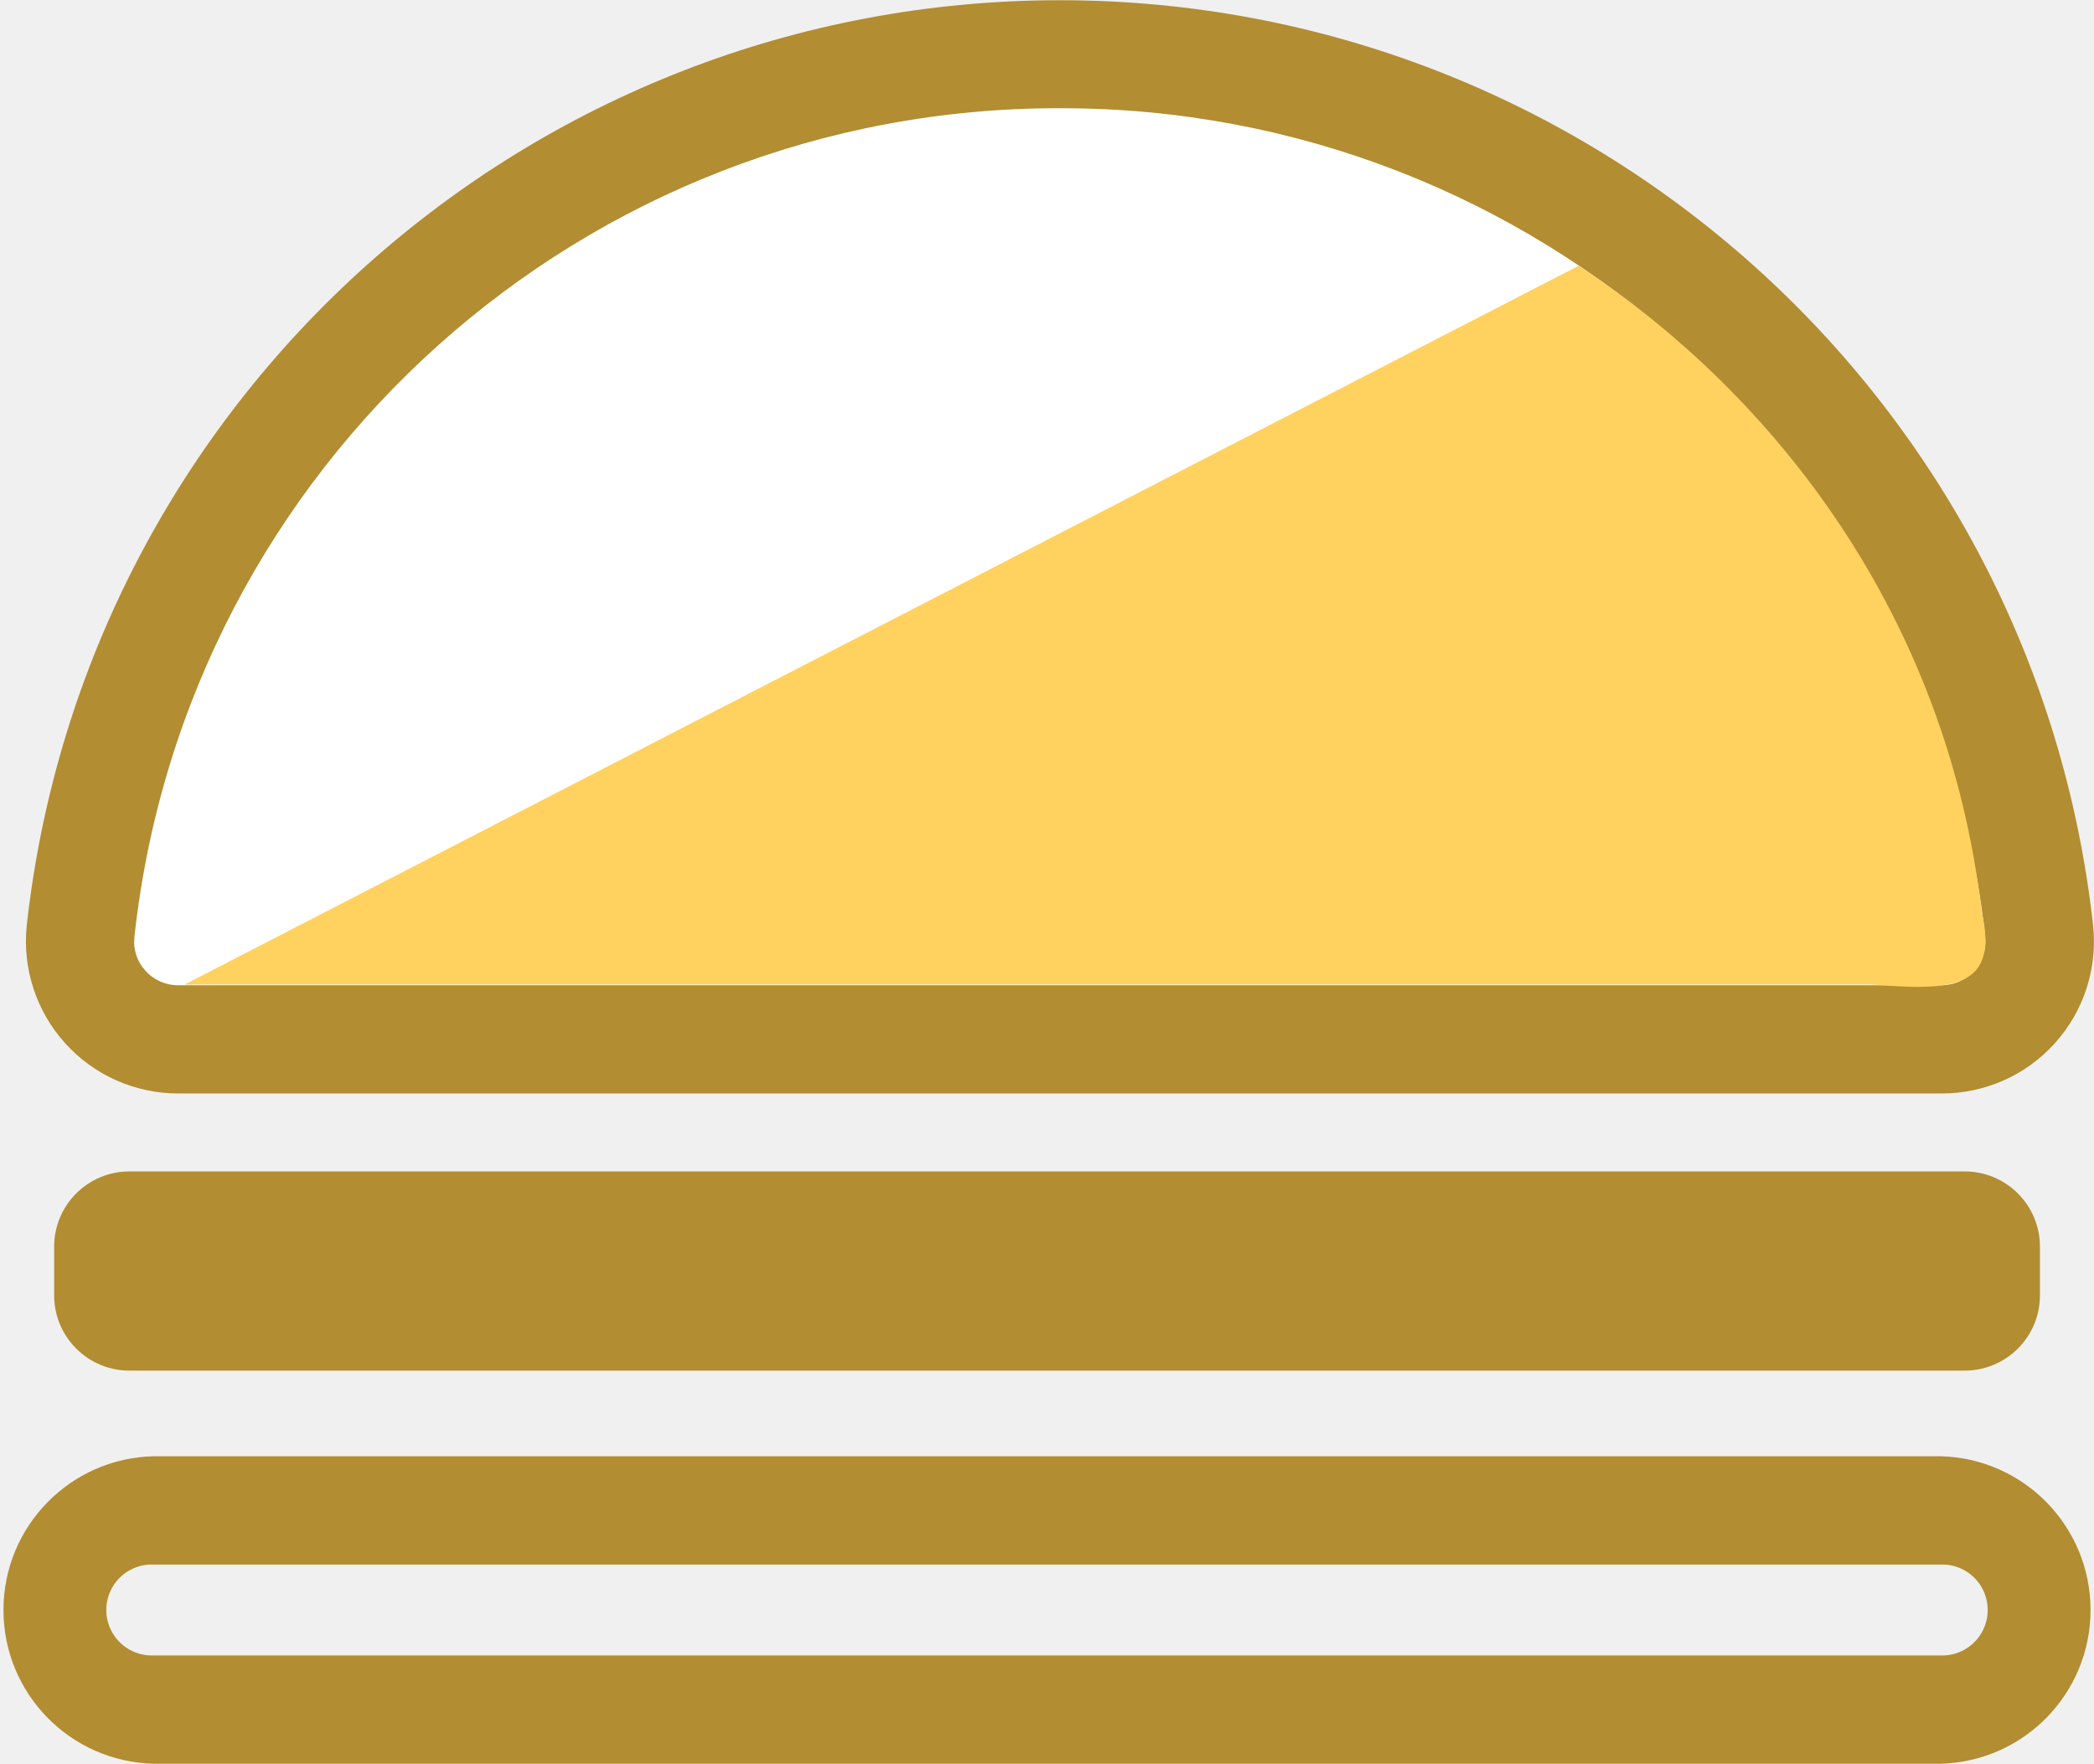
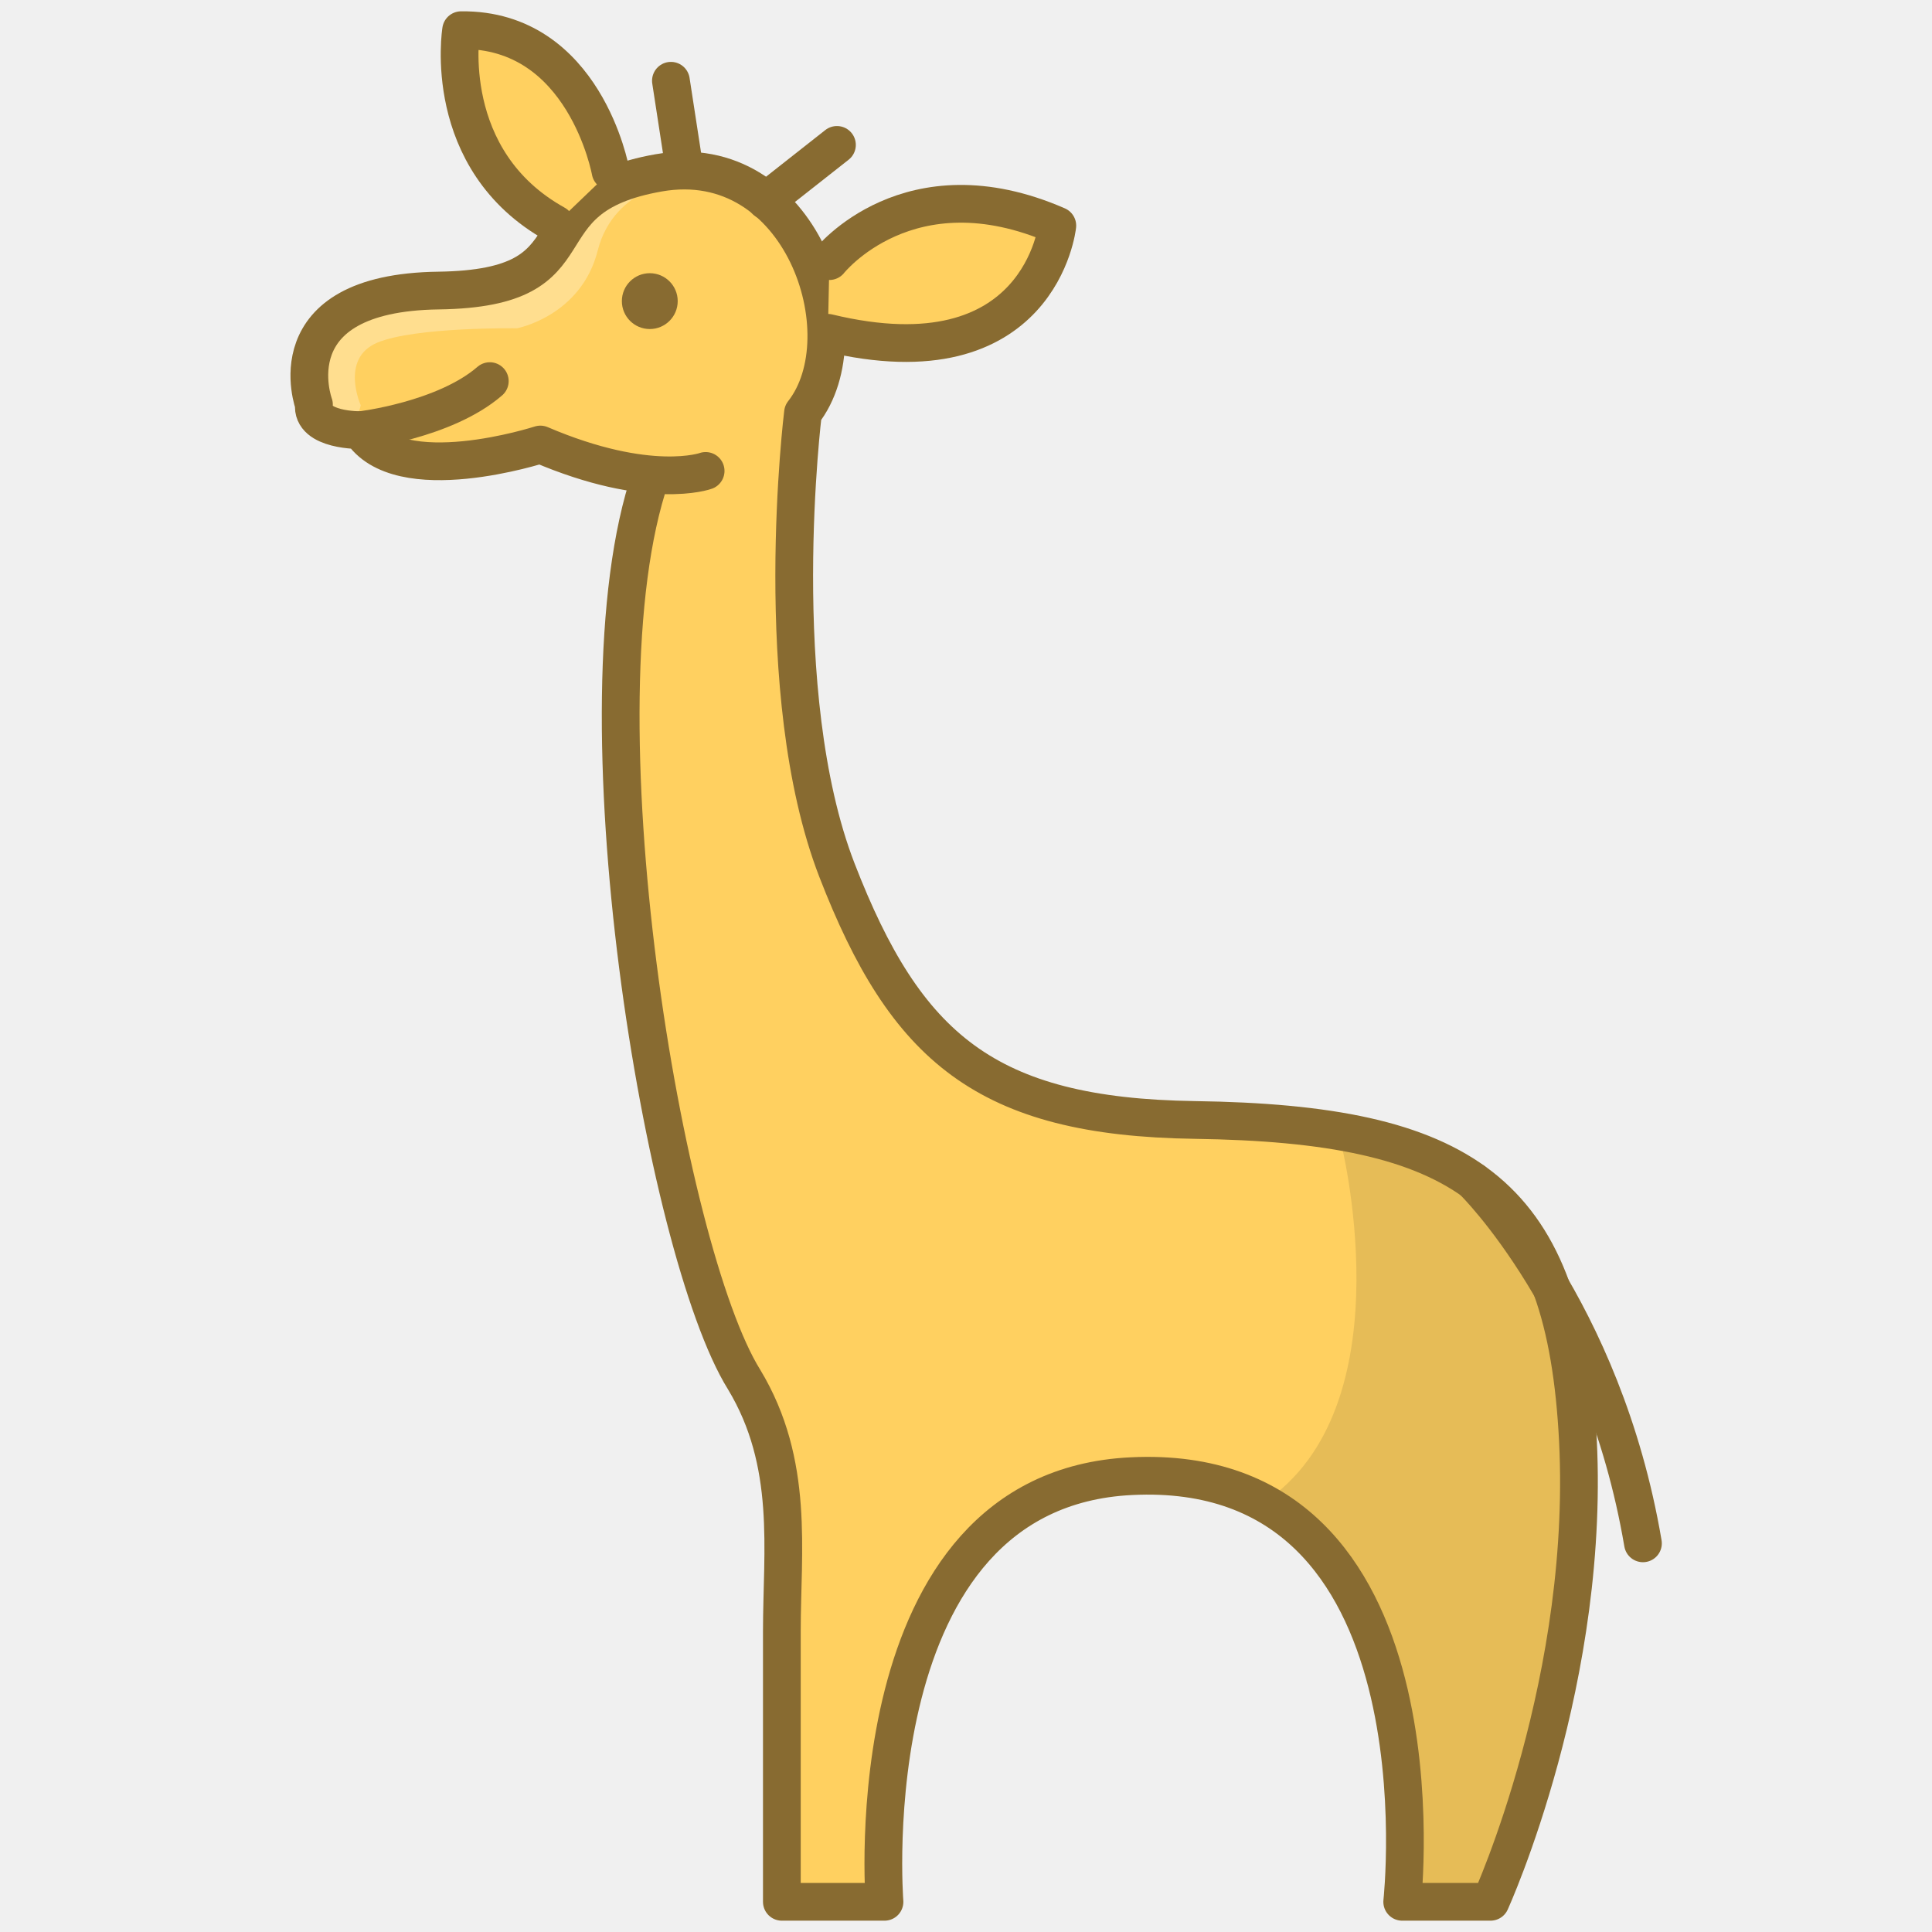
- <svg xmlns="http://www.w3.org/2000/svg" viewBox="0 0 256 215.62">
-   <defs>
-     <style>.cls-1{fill:#fff;}.cls-2{fill:#b28d31;}.cls-3{fill:#ffd15f;}</style>
-   </defs>
-   <g id="Layer_2" data-name="Layer 2">
-     <g id="Layer_1-2" data-name="Layer 1">
-       <path class="cls-1" d="M237.37,127.06a12,12,0,0,0,11.94-13.21,120.46,120.46,0,0,0-239.46,0,12,12,0,0,0,12,13.21Z" />
-       <path class="cls-2" d="M237.37,133.68H21.8A18.61,18.61,0,0,1,3.27,113.14a127.08,127.08,0,0,1,252.62,0,18.58,18.58,0,0,1-18.52,20.54ZM129.58,13.23A113.6,113.6,0,0,0,16.43,114.57a5.21,5.21,0,0,0,1.32,4.07,5.36,5.36,0,0,0,4.05,1.81H237.37a5.34,5.34,0,0,0,4-1.81,5.21,5.21,0,0,0,1.33-4.07A113.6,113.6,0,0,0,129.58,13.23Z" />
-       <path class="cls-2" d="M237.21,215.62H18.79a18.8,18.8,0,0,1,0-37.59H237.21a18.8,18.8,0,0,1,0,37.59ZM18.79,191.27a5.56,5.56,0,1,0,0,11.11H237.21a5.56,5.56,0,1,0,0-11.11Z" />
-       <path class="cls-3" d="M22.55,120.37,193,32.49c24.19,15.89,45.05,43,49.25,78.83,2.19,9.51-3.43,9.85-13.28,9.05Z" />
-       <rect class="cls-2" x="6.62" y="143.21" width="242.77" height="24.35" rx="9.2" ry="9.2" />
-     </g>
+ <svg xmlns="http://www.w3.org/2000/svg" version="1.1" id="Layer_1" x="0px" y="0px" viewBox="0 0 256 256" style="enable-background:new 0 0 256 256;" xml:space="preserve">
+   <g>
+     <path style="fill:#FFD060;" d="M93.5,62.4c0,0-7.4,2.7-21.9-3.5c0,0-18.8,6.1-23.8-1.9c0,0-6.6,0.1-6.2-3.4c0,0-5.5-14.8,16.5-15.1   C80,38.2,68.4,26.2,87.3,22.9s27.2,21.5,19.1,31.8c0,0-4.6,37.1,4.5,60.6s19.7,32.7,47.4,33.1c35.5,0.5,48.7,9.4,50.7,41   c2.1,32.8-11.5,62.6-11.5,62.6h-11.7c0,0,6.5-58.5-35.9-56.4c-37,1.8-32.7,56.4-32.7,56.4h-13.6v-35.9c0-10.6,1.7-22.2-5-33.3   C88,165.8,75.8,93.5,86.2,63.2" />
+     <path style="opacity:0.3;fill:#FFFFFF;" d="M47.8,53.7c0,0-2.8-6.2,2.2-8.3s18.5-1.9,18.5-1.9s8.5-1.6,10.7-10.3   c2.2-8.7,11.5-9.4,11.5-9.4l-9.3,0.7l-8.2,8.2l-8.4,5.1l-14.6,1.5l-7.1,6.1c0,0-3.4,7.3-1.6,8.1c1.9,0.8,4.2,2.1,5,2.1   C47.4,55.7,47.8,53.7,47.8,53.7z" />
+     <path style="opacity:0.1;" d="M177.6,151c0,0,8.8,34.2-9.3,47.5l7,4.4l6.6,8.7l3.6,25.3l0.3,15.1h11.7l4.9-8.3l4.3-26l2.1-11.7   l0-20.3l-3.7-16.3l-6.5-10.1l-8.2-5.5L177.6,151z" />
+     <path style="fill:none;stroke:#886B31;stroke-width:5;stroke-linecap:round;stroke-linejoin:round;stroke-miterlimit:10;" d="   M93.5,62.4c0,0-7.4,2.7-21.9-3.5c0,0-18.8,6.1-23.8-1.9c0,0-6.6,0.1-6.2-3.4c0,0-5.5-14.8,16.5-15.1C80,38.2,68.4,26.2,87.3,22.9   s27.2,21.5,19.1,31.8c0,0-4.6,37.1,4.5,60.6s19.7,32.7,47.4,33.1c35.5,0.5,48.7,9.4,50.7,41c2.1,32.8-11.5,62.6-11.5,62.6h-11.7   c0,0,6.5-58.5-35.9-56.4c-37,1.8-32.7,56.4-32.7,56.4h-13.6v-35.9c0-10.6,1.7-22.2-5-33.3C88,165.8,75.8,93.5,86.2,63.2" />
+     <line style="fill:none;stroke:#886B31;stroke-width:5;stroke-linecap:round;stroke-linejoin:round;stroke-miterlimit:10;" x1="90.7" y1="22.4" x2="88.9" y2="10.7" />
+     <line style="fill:none;stroke:#886B31;stroke-width:5;stroke-linecap:round;stroke-linejoin:round;stroke-miterlimit:10;" x1="101.5" y1="26.6" x2="110.9" y2="19.2" />
+     <path style="fill:#FFD060;stroke:#886B31;stroke-width:5;stroke-linecap:round;stroke-linejoin:round;stroke-miterlimit:10;" d="   M80.9,22.7c0,0-3.4-18.9-19.8-18.7c0,0-2.8,17.2,12.5,25.7" />
+     <path style="fill:#FFD060;stroke:#886B31;stroke-width:5;stroke-linecap:round;stroke-linejoin:round;stroke-miterlimit:10;" d="   M109.9,34.6c0,0,10.5-13.3,30.2-4.7c0,0-2.2,21-30.4,14.2" />
+     <path style="fill:none;stroke:#886B31;stroke-width:5;stroke-linecap:round;stroke-linejoin:round;stroke-miterlimit:10;" d="   M195.2,156.5c0,0,17.2,16.8,22.5,48" />
+     <path style="fill:none;stroke:#886B31;stroke-width:5;stroke-linecap:round;stroke-linejoin:round;stroke-miterlimit:10;" d="   M47.8,57c0,0,11.1-1.3,17.1-6.5" />
+     <circle style="fill:#886B31;" cx="86.1" cy="39.9" r="3.7" />
  </g>
</svg>
